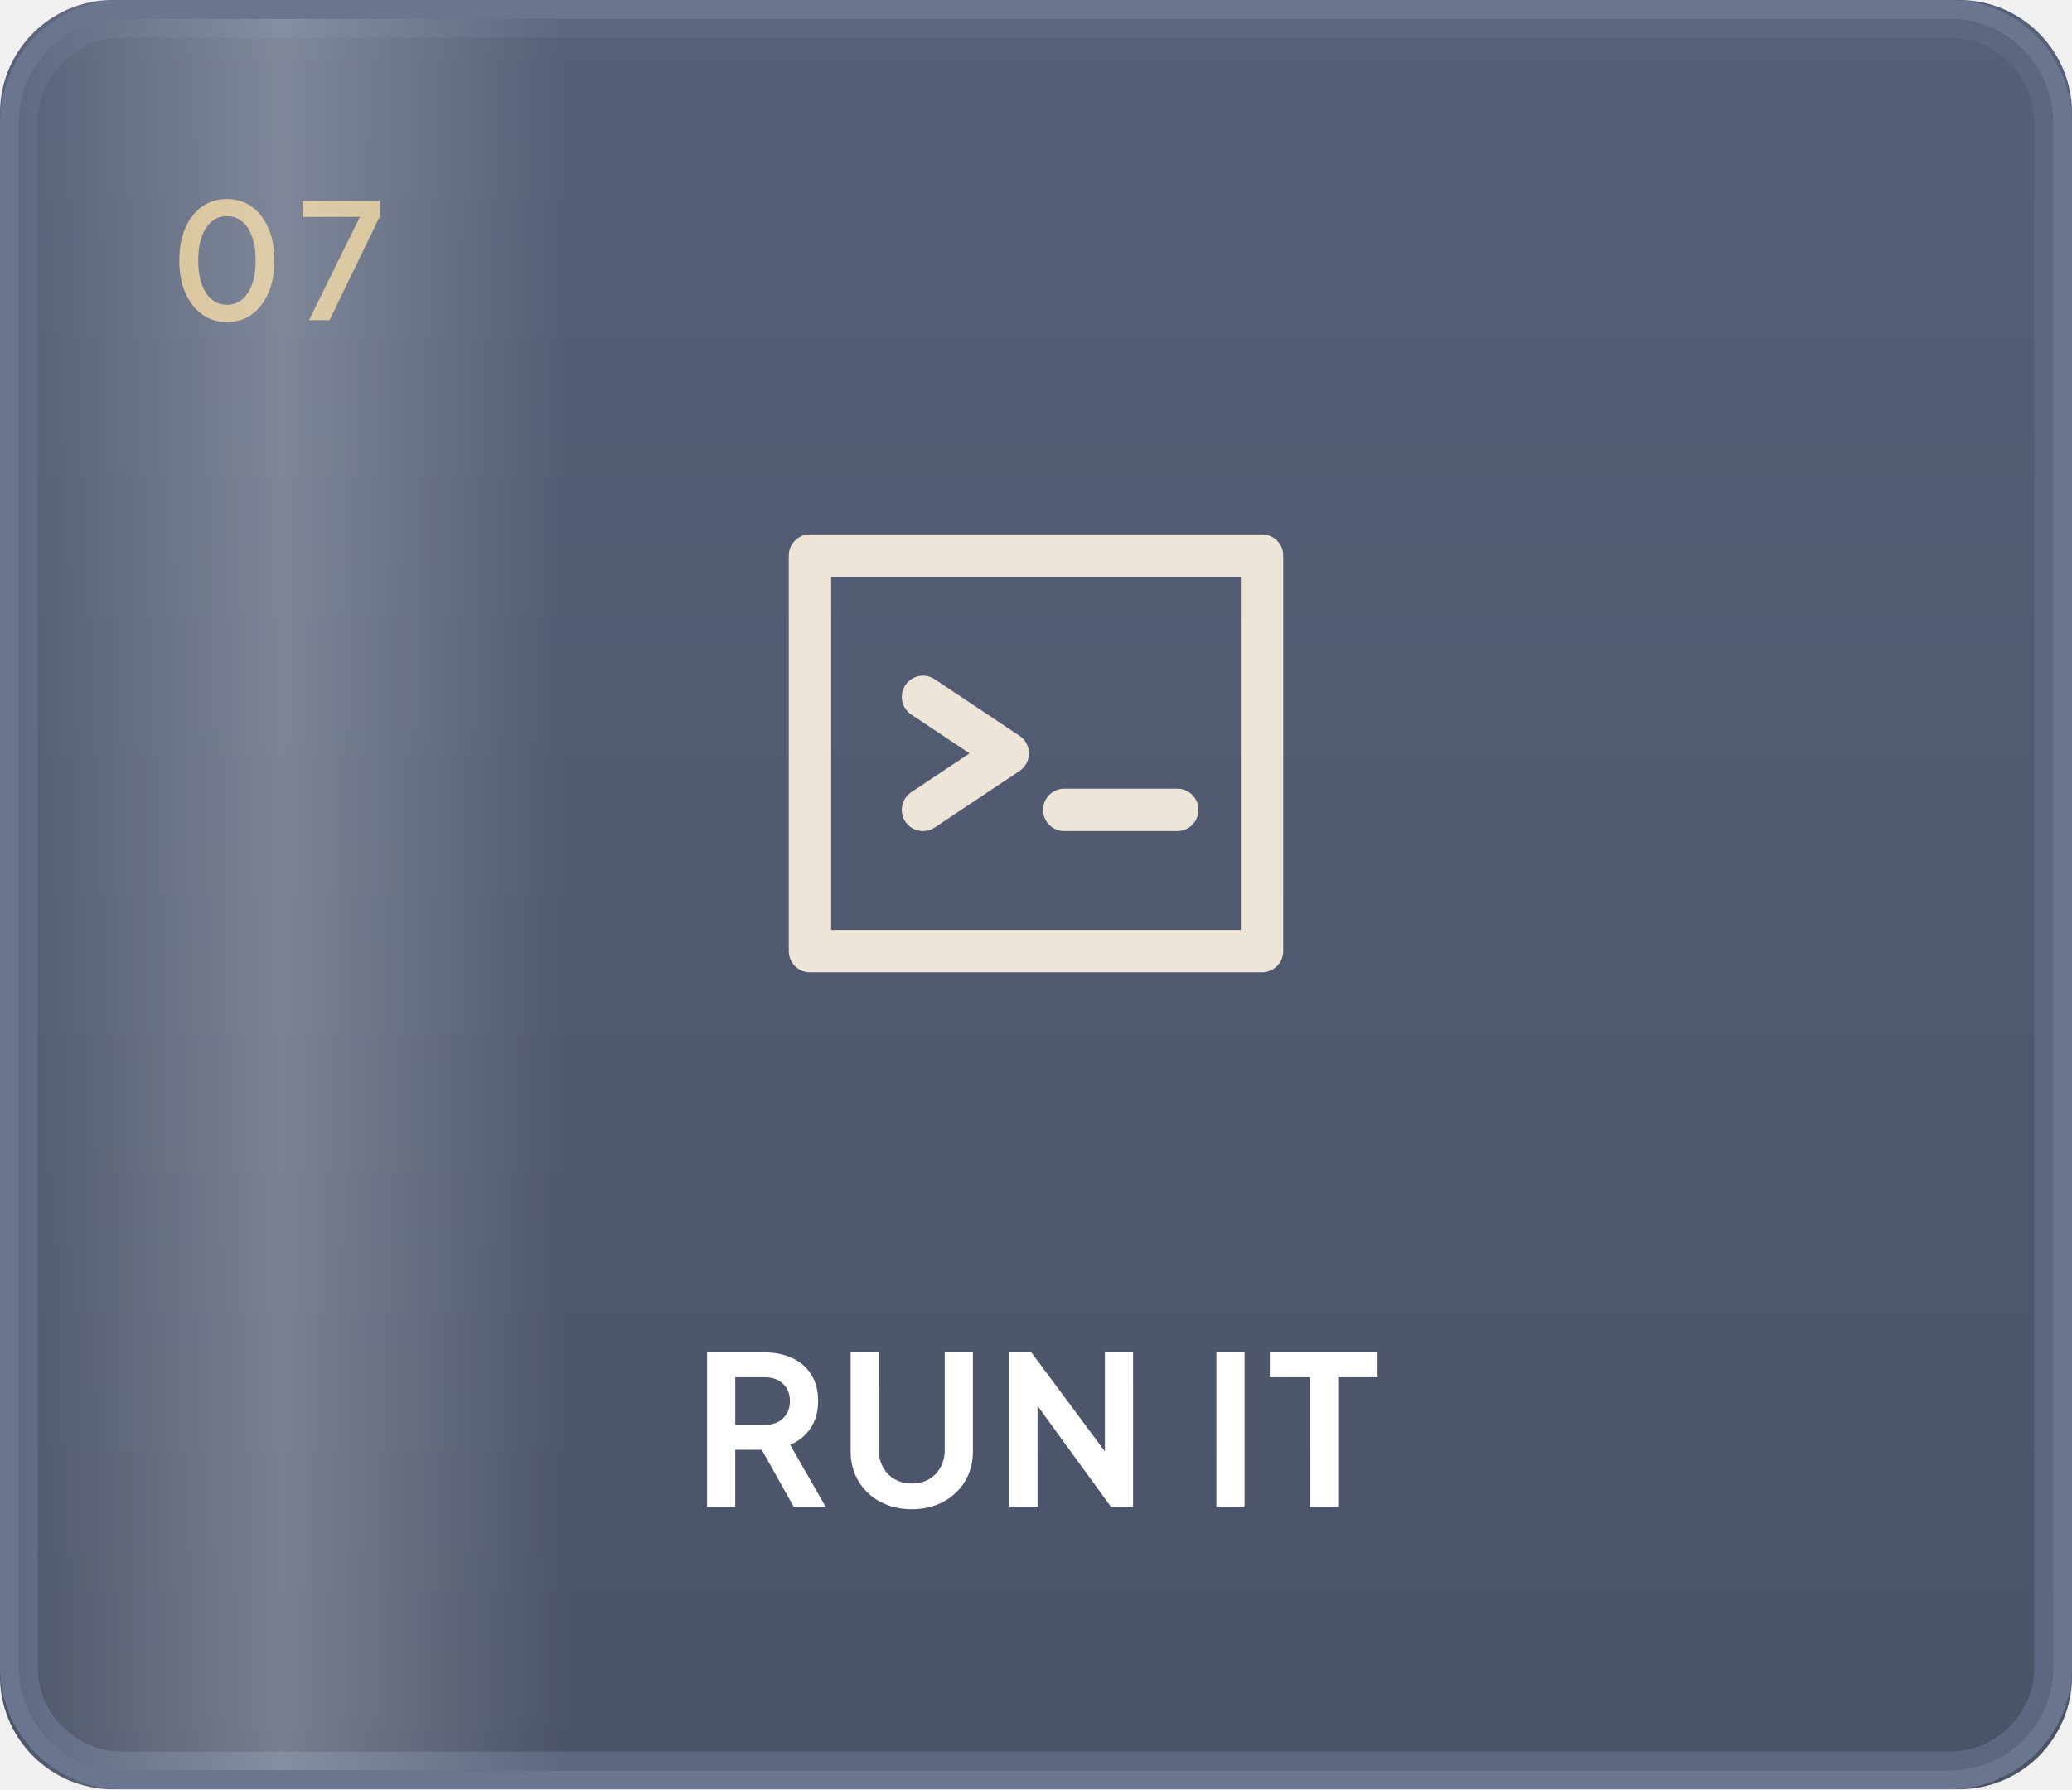
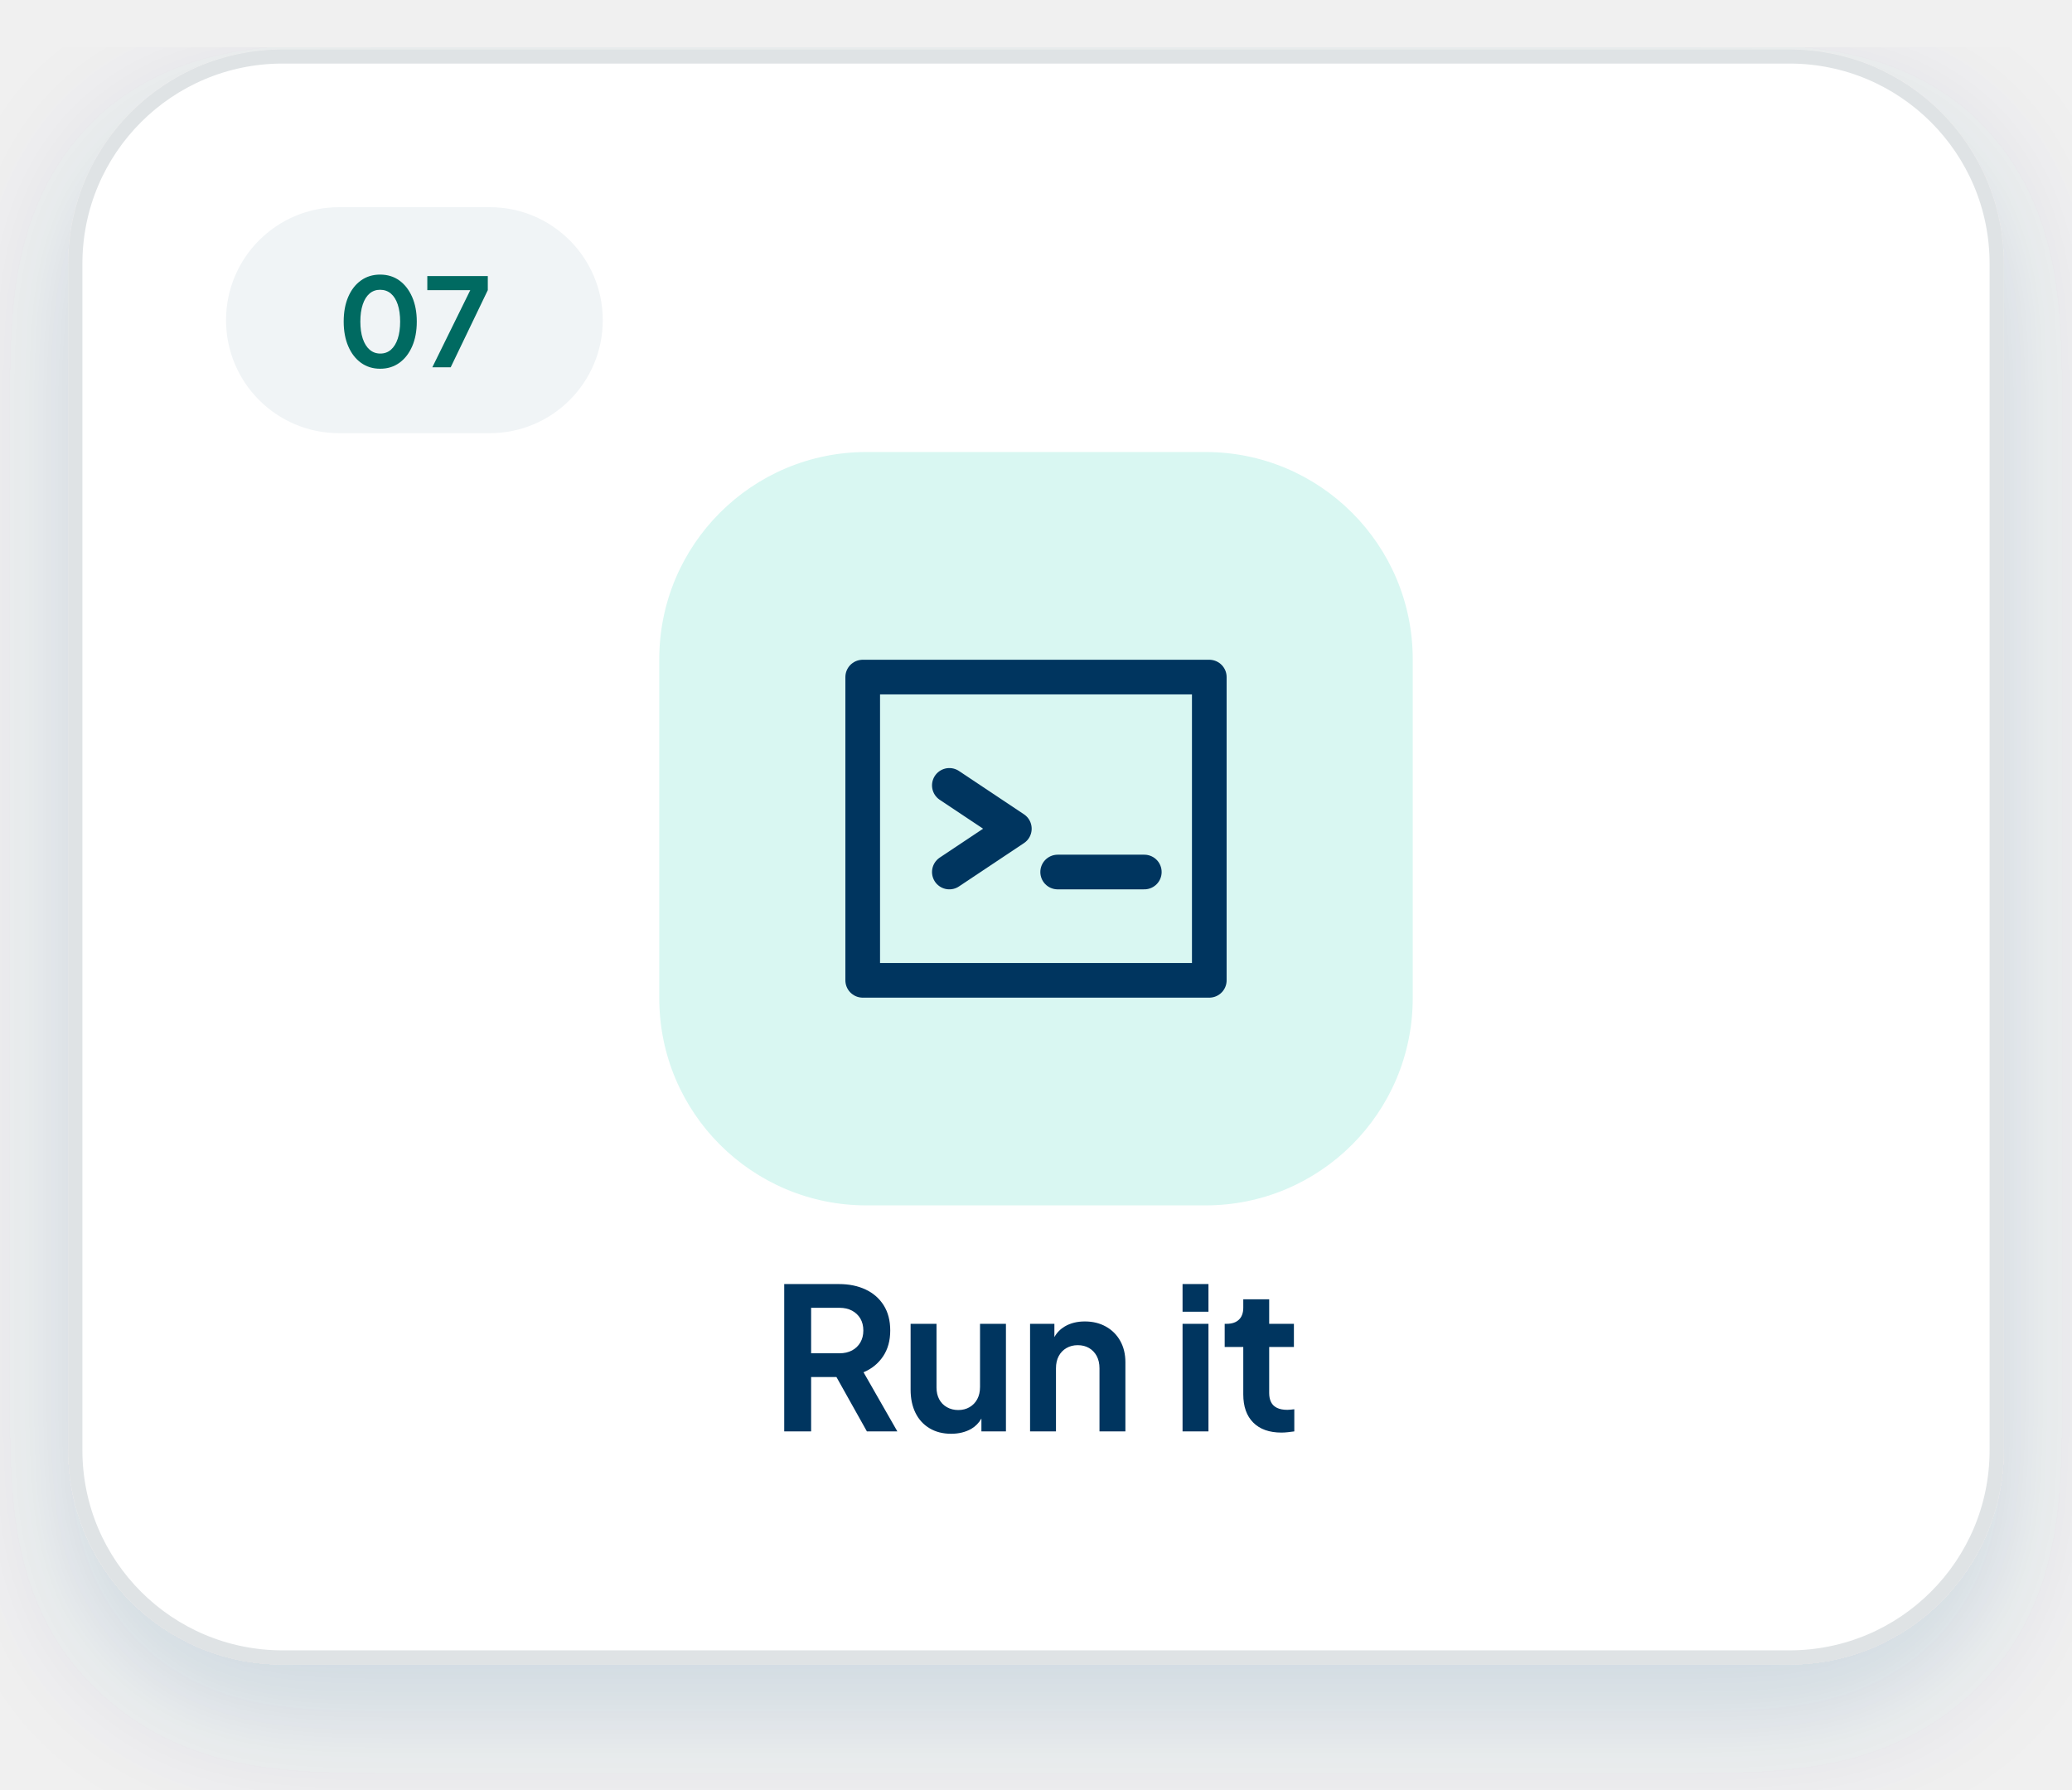
- <svg xmlns="http://www.w3.org/2000/svg" width="220" height="190" viewBox="0 0 220 190" role="img" aria-label="Menu tile 7: Run It">
+ <svg xmlns="http://www.w3.org/2000/svg" width="220" height="190" viewBox="0 0 220 190" role="img" aria-label="Menu tile 7: Run it">
  <defs>
    <linearGradient id="goldE" x1="0" y1="0" x2="0" y2="1">
-       <stop offset="0" stop-color="#efe6cf" />
-       <stop offset=".55" stop-color="#d3bc8d" />
-       <stop offset="1" stop-color="#8c7a52" />
+       <stop offset="0" stop-color="#c9fbf4" />
+       <stop offset=".55" stop-color="#86f2e4" />
+       <stop offset="1" stop-color="#006a61" />
    </linearGradient>
    <linearGradient id="goldH" x1="0" y1="0" x2="1" y2="0">
-       <stop offset="0" stop-color="#8c7a52" />
-       <stop offset=".25" stop-color="#efe6cf" />
-       <stop offset=".5" stop-color="#d3bc8d" />
-       <stop offset=".75" stop-color="#efe6cf" />
-       <stop offset="1" stop-color="#8c7a52" />
+       <stop offset="0" stop-color="#006a61" />
+       <stop offset=".25" stop-color="#c9fbf4" />
+       <stop offset=".5" stop-color="#86f2e4" />
+       <stop offset=".75" stop-color="#c9fbf4" />
+       <stop offset="1" stop-color="#006a61" />
    </linearGradient>
    <linearGradient id="cream" x1="0" y1="0" x2="0" y2="1">
-       <stop offset="0" stop-color="#fbf6ea" />
-       <stop offset="1" stop-color="#ece5d8" />
+       <stop offset="0" stop-color="#ffffff" />
+       <stop offset="1" stop-color="#eaf3fb" />
    </linearGradient>
    <linearGradient id="shine" x1="0" x2="1">
      <stop offset="0" stop-color="#fff" stop-opacity="0" />
      <stop offset=".5" stop-color="#fff" stop-opacity=".5" />
      <stop offset="1" stop-color="#fff" stop-opacity="0" />
    </linearGradient>
-     <clipPath id="c">
-       <rect width="220" height="190" rx="12" />
-     </clipPath>
-     <linearGradient id="tg" x1="0" y1="0" x2="0" y2="1">
-       <stop offset="0" stop-color="#566079" />
-       <stop offset="1" stop-color="#4b5367" />
+     <filter id="sf" x="-10%" y="-10%" width="120%" height="135%">
+       <feDropShadow dx="0" dy="5" stdDeviation="7" flood-color="#0f4c81" flood-opacity=".16" />
+     </filter>
+     <linearGradient id="hg" x1="0" y1="0" x2="1" y2="1">
+       <stop offset="0" stop-color="#00355f" />
+       <stop offset=".55" stop-color="#0f4c81" />
+       <stop offset="1" stop-color="#006a61" />
+     </linearGradient>
+     <linearGradient id="mg" x1="0" y1="0" x2="1" y2="0">
+       <stop offset="0" stop-color="#86f2e4" />
+       <stop offset="1" stop-color="#006a61" />
+     </linearGradient>
+     <linearGradient id="sw" x1="0" x2="1">
+       <stop offset="0" stop-color="#fff" stop-opacity="0" />
+       <stop offset=".5" stop-color="#fff" stop-opacity=".35" />
+       <stop offset="1" stop-color="#fff" stop-opacity="0" />
    </linearGradient>
  </defs>
-   <style>.tw{animation:tw ease-in-out infinite;transform-box:fill-box;transform-origin:center}@keyframes tw{0%,100%{opacity:0;transform:scale(0)}50%{opacity:1;transform:scale(1) rotate(90deg)}}@media (prefers-reduced-motion:reduce){*{animation:none!important}}.hl{animation:hl 18.0s ease-in-out infinite}@keyframes hl{0%,61.11%{opacity:0}63.89%,69.44%{opacity:1}72.22%,100%{opacity:0}}
- .ib{animation:ib 18.0s ease-in-out infinite;transform-box:fill-box;transform-origin:center}@keyframes ib{0%,61.11%{transform:translateY(0) scale(1)}63.89%,69.44%{transform:translateY(-6px) scale(1.12)}72.22%,100%{transform:translateY(0) scale(1)}}
- .sh{animation:sh 18.0s ease-in-out infinite}@keyframes sh{0%,61.11%{transform:translateX(-120px) skewX(-18deg)}69.44%,100%{transform:translateX(360px) skewX(-18deg)}}
- .ib2{animation:fl 3.2s ease-in-out infinite alternate}@keyframes fl{to{transform:translateY(-3px)}}</style>
-   <g clip-path="url(#c)">
-     <rect width="220" height="190" fill="url(#tg)" />
-     <rect x="3" y="3" width="214" height="184" rx="10" fill="none" stroke="#5d6781" stroke-width="2" />
-     <rect width="220" height="190" fill="#f2e9cf" class="hl" style="opacity:0" />
-     <path d="M24.103 34.204Q22.59 34.204 21.451 33.38Q20.312 32.555 19.675 31.084Q19.037 29.614 19.037 27.659Q19.037 25.687 19.675 24.225Q20.312 22.763 21.443 21.947Q22.573 21.131 24.086 21.131Q25.599 21.131 26.73 21.947Q27.86 22.763 28.498 24.233Q29.135 25.704 29.135 27.659Q29.135 29.614 28.506 31.084Q27.877 32.555 26.747 33.38Q25.616 34.204 24.103 34.204ZM24.103 32.368Q25.038 32.368 25.718 31.79Q26.398 31.212 26.772 30.158Q27.146 29.104 27.146 27.659Q27.146 26.214 26.772 25.16Q26.398 24.106 25.718 23.528Q25.038 22.95 24.086 22.95Q23.151 22.95 22.471 23.528Q21.791 24.106 21.417 25.16Q21.043 26.214 21.043 27.659Q21.043 29.087 21.417 30.149Q21.791 31.212 22.48 31.79Q23.168 32.368 24.103 32.368ZM32.807 34.0 38.213 23.035H32.127V21.335H40.304V23.035L34.983 34.0Z" fill="#d3bc8d" />
-     <g class="ib2">
-       <g class="ib">
-         <g transform="translate(74.0 44)">
-           <g transform="translate(0 0) scale(3.0)">
-             <path d="M4 5h16v14H4zM8 10l3 2-3 2M13 14h4" fill="none" stroke="#ece5d8" stroke-width="1.5" stroke-linecap="round" stroke-linejoin="round" />
-           </g>
+   <style>.tw{animation:tw ease-in-out infinite;transform-box:fill-box;transform-origin:center}@keyframes tw{0%,100%{opacity:0;transform:scale(0)}50%{opacity:1;transform:scale(1) rotate(90deg)}}@media (prefers-reduced-motion:reduce){*{animation:none!important}}.hl{animation:hl 18.0s ease-in-out infinite}@keyframes hl{0%,61.11%{opacity:0}63.89%,69.44%{opacity:1}72.22%,100%{opacity:0}}.fl{animation:fl 3.2s ease-in-out infinite alternate}@keyframes fl{to{transform:translateY(-4px)}}</style>
+   <rect class="" x="8" y="6" width="204" height="170" rx="22" fill="#ffffff" stroke="#dfe3e5" stroke-width="1.5" filter="url(#sf)" />
+   <g transform="translate(76.0 8)" />
+   <rect x="24" y="22" width="40" height="24" rx="12" fill="#f0f4f6" />
+   <path d="M40.366 39.156Q39.209 39.156 38.338 38.532Q37.468 37.908 36.98 36.777Q36.492 35.646 36.492 34.151Q36.492 32.643 36.974 31.525Q37.454 30.407 38.325 29.783Q39.197 29.159 40.353 29.159Q41.536 29.159 42.401 29.783Q43.265 30.407 43.759 31.532Q44.253 32.656 44.253 34.151Q44.253 35.646 43.766 36.77Q43.278 37.895 42.407 38.526Q41.536 39.156 40.366 39.156ZM40.38 37.544Q41.042 37.544 41.51 37.135Q41.978 36.725 42.232 35.965Q42.486 35.204 42.486 34.151Q42.486 33.098 42.232 32.337Q41.978 31.577 41.504 31.174Q41.029 30.771 40.353 30.771Q39.703 30.771 39.236 31.174Q38.767 31.577 38.514 32.337Q38.261 33.098 38.261 34.151Q38.261 35.191 38.514 35.952Q38.767 36.712 39.242 37.128Q39.716 37.544 40.38 37.544ZM45.904 39.0 49.934 30.81H45.371V29.315H51.793V30.81L47.855 39.0Z" fill="#006a61" />
+   <g class="fl">
+     <g transform="translate(110.0 88)">
+       <g transform="translate(0 0)">
+         <rect x="-40.0" y="-40.0" width="80" height="80" rx="22" fill="#d9f7f2" />
+         <g transform="translate(-27.6 -27.6) scale(2.3)">
+           <path d="M4 5h16v14H4zM8 10l3 2-3 2M13 14h4" fill="none" stroke="#00355f" stroke-width="1.6" stroke-linecap="round" stroke-linejoin="round" />
        </g>
      </g>
    </g>
-     <path d="M75.075 160.0V143.61H81.169Q82.841 143.61 84.128 144.215Q85.415 144.82 86.141 145.975Q86.867 147.13 86.867 148.78Q86.867 150.474 86.064 151.662Q85.261 152.85 83.897 153.422L87.659 160.0H84.271L80.883 153.95H78.067V160.0ZM78.067 151.31H81.213Q82.027 151.31 82.621 150.991Q83.215 150.672 83.545 150.1Q83.875 149.528 83.875 148.78Q83.875 148.01 83.545 147.449Q83.215 146.888 82.621 146.569Q82.027 146.25 81.213 146.25H78.067ZM96.811 160.264Q94.919 160.264 93.456 159.472Q91.993 158.68 91.157 157.294Q90.321 155.908 90.321 154.148V143.61H93.313V153.994Q93.313 155.006 93.764 155.82Q94.215 156.634 95.007 157.085Q95.799 157.536 96.811 157.536Q97.845 157.536 98.626 157.085Q99.407 156.634 99.858 155.82Q100.309 155.006 100.309 153.994V143.61H103.301V154.148Q103.301 155.908 102.465 157.294Q101.629 158.68 100.166 159.472Q98.703 160.264 96.811 160.264ZM107.173 160.0V143.61H109.505L117.315 154.126V143.61H120.307V160.0H117.953L110.165 149.286V160.0ZM129.151 160.0V143.61H132.143V160.0ZM139.073 160.0V146.25H134.827V143.61H146.267V146.25H142.087V160.0Z" fill="#ffffff" />
-     <g class="hl" style="opacity:0">
-       <rect width="220" height="190" fill="#f2e9cf" />
-       <g transform="translate(74.0 44)">
-         <g transform="translate(0 0) scale(3.0)">
-           <path d="M4 5h16v14H4zM8 10l3 2-3 2M13 14h4" fill="none" stroke="#3b4255" stroke-width="1.5" stroke-linecap="round" stroke-linejoin="round" />
+   </g>
+   <path d="M83.267 152.0V136.355H89.084Q90.68 136.355 91.909 136.933Q93.137 137.51 93.83 138.613Q94.523 139.715 94.523 141.29Q94.523 142.907 93.756 144.041Q92.99 145.175 91.688 145.721L95.279 152.0H92.045L88.811 146.225H86.123V152.0ZM86.123 143.705H89.126Q89.903 143.705 90.47 143.401Q91.037 143.096 91.352 142.55Q91.667 142.004 91.667 141.29Q91.667 140.555 91.352 140.019Q91.037 139.484 90.47 139.18Q89.903 138.875 89.126 138.875H86.123ZM100.991 152.252Q99.668 152.252 98.691 151.664Q97.715 151.076 97.2 150.026Q96.686 148.976 96.686 147.569V140.576H99.437V147.338Q99.437 148.052 99.72 148.587Q100.004 149.123 100.539 149.428Q101.075 149.732 101.747 149.732Q102.419 149.732 102.944 149.428Q103.469 149.123 103.763 148.577Q104.057 148.031 104.057 147.275V140.576H106.808V152.0H104.204V150.635Q103.805 151.328 103.133 151.727Q102.209 152.252 100.991 152.252ZM109.37 152.0V140.576H111.953V141.983Q112.352 141.269 113.066 140.849Q113.969 140.324 115.187 140.324Q116.447 140.324 117.424 140.87Q118.4 141.416 118.946 142.392Q119.492 143.369 119.492 144.65V152.0H116.741V145.301Q116.741 144.545 116.447 143.999Q116.153 143.453 115.638 143.149Q115.124 142.844 114.431 142.844Q113.759 142.844 113.234 143.149Q112.709 143.453 112.415 143.999Q112.121 144.545 112.121 145.301V152.0ZM125.561 152.0V140.576H128.312V152.0ZM125.561 139.295V136.355H128.312V139.295ZM136.061 152.126Q134.129 152.126 133.069 151.065Q132.008 150.005 132.008 148.073V143.033H130.034V140.576H130.244Q131.084 140.576 131.546 140.135Q132.008 139.694 132.008 138.854V137.972H134.759V140.576H137.384V143.033H134.759V147.926Q134.759 148.493 134.959 148.892Q135.158 149.291 135.589 149.501Q136.019 149.711 136.691 149.711Q136.838 149.711 137.037 149.69Q137.237 149.669 137.426 149.648V152.0Q137.132 152.042 136.754 152.084Q136.376 152.126 136.061 152.126Z" fill="#00355f" />
+   <g class="hl" style="opacity:0">
+     <rect x="8" y="6" width="204" height="170" rx="22" fill="url(#hg)" />
+     <rect x="24" y="22" width="40" height="24" rx="12" fill="#ffffff33" />
+     <path d="M40.366 39.156Q39.209 39.156 38.338 38.532Q37.468 37.908 36.98 36.777Q36.492 35.646 36.492 34.151Q36.492 32.643 36.974 31.525Q37.454 30.407 38.325 29.783Q39.197 29.159 40.353 29.159Q41.536 29.159 42.401 29.783Q43.265 30.407 43.759 31.532Q44.253 32.656 44.253 34.151Q44.253 35.646 43.766 36.77Q43.278 37.895 42.407 38.526Q41.536 39.156 40.366 39.156ZM40.38 37.544Q41.042 37.544 41.51 37.135Q41.978 36.725 42.232 35.965Q42.486 35.204 42.486 34.151Q42.486 33.098 42.232 32.337Q41.978 31.577 41.504 31.174Q41.029 30.771 40.353 30.771Q39.703 30.771 39.236 31.174Q38.767 31.577 38.514 32.337Q38.261 33.098 38.261 34.151Q38.261 35.191 38.514 35.952Q38.767 36.712 39.242 37.128Q39.716 37.544 40.38 37.544ZM45.904 39.0 49.934 30.81H45.371V29.315H51.793V30.81L47.855 39.0Z" fill="#ffffff" />
+     <g transform="translate(110.0 88)">
+       <g transform="translate(0 0)">
+         <rect x="-40.0" y="-40.0" width="80" height="80" rx="22" fill="#ffffff2e" />
+         <g transform="translate(-27.6 -27.6) scale(2.3)">
+           <path d="M4 5h16v14H4zM8 10l3 2-3 2M13 14h4" fill="none" stroke="#ffffff" stroke-width="1.6" stroke-linecap="round" stroke-linejoin="round" />
        </g>
      </g>
-       <path d="M75.075 160.0V143.61H81.169Q82.841 143.61 84.128 144.215Q85.415 144.82 86.141 145.975Q86.867 147.13 86.867 148.78Q86.867 150.474 86.064 151.662Q85.261 152.85 83.897 153.422L87.659 160.0H84.271L80.883 153.95H78.067V160.0ZM78.067 151.31H81.213Q82.027 151.31 82.621 150.991Q83.215 150.672 83.545 150.1Q83.875 149.528 83.875 148.78Q83.875 148.01 83.545 147.449Q83.215 146.888 82.621 146.569Q82.027 146.25 81.213 146.25H78.067ZM96.811 160.264Q94.919 160.264 93.456 159.472Q91.993 158.68 91.157 157.294Q90.321 155.908 90.321 154.148V143.61H93.313V153.994Q93.313 155.006 93.764 155.82Q94.215 156.634 95.007 157.085Q95.799 157.536 96.811 157.536Q97.845 157.536 98.626 157.085Q99.407 156.634 99.858 155.82Q100.309 155.006 100.309 153.994V143.61H103.301V154.148Q103.301 155.908 102.465 157.294Q101.629 158.68 100.166 159.472Q98.703 160.264 96.811 160.264ZM107.173 160.0V143.61H109.505L117.315 154.126V143.61H120.307V160.0H117.953L110.165 149.286V160.0ZM129.151 160.0V143.61H132.143V160.0ZM139.073 160.0V146.25H134.827V143.61H146.267V146.25H142.087V160.0Z" fill="#2d3140" />
-       <path d="M24.103 34.204Q22.59 34.204 21.451 33.38Q20.312 32.555 19.675 31.084Q19.037 29.614 19.037 27.659Q19.037 25.687 19.675 24.225Q20.312 22.763 21.443 21.947Q22.573 21.131 24.086 21.131Q25.599 21.131 26.73 21.947Q27.86 22.763 28.498 24.233Q29.135 25.704 29.135 27.659Q29.135 29.614 28.506 31.084Q27.877 32.555 26.747 33.38Q25.616 34.204 24.103 34.204ZM24.103 32.368Q25.038 32.368 25.718 31.79Q26.398 31.212 26.772 30.158Q27.146 29.104 27.146 27.659Q27.146 26.214 26.772 25.16Q26.398 24.106 25.718 23.528Q25.038 22.95 24.086 22.95Q23.151 22.95 22.471 23.528Q21.791 24.106 21.417 25.16Q21.043 26.214 21.043 27.659Q21.043 29.087 21.417 30.149Q21.791 31.212 22.48 31.79Q23.168 32.368 24.103 32.368ZM32.807 34.0 38.213 23.035H32.127V21.335H40.304V23.035L34.983 34.0Z" fill="#8c7a52" />
    </g>
-     <rect class="sh" x="0" y="-10" width="60" height="210" fill="url(#shine)" opacity=".5" />
+     <path d="M83.267 152.0V136.355H89.084Q90.68 136.355 91.909 136.933Q93.137 137.51 93.83 138.613Q94.523 139.715 94.523 141.29Q94.523 142.907 93.756 144.041Q92.99 145.175 91.688 145.721L95.279 152.0H92.045L88.811 146.225H86.123V152.0ZM86.123 143.705H89.126Q89.903 143.705 90.47 143.401Q91.037 143.096 91.352 142.55Q91.667 142.004 91.667 141.29Q91.667 140.555 91.352 140.019Q91.037 139.484 90.47 139.18Q89.903 138.875 89.126 138.875H86.123ZM100.991 152.252Q99.668 152.252 98.691 151.664Q97.715 151.076 97.2 150.026Q96.686 148.976 96.686 147.569V140.576H99.437V147.338Q99.437 148.052 99.72 148.587Q100.004 149.123 100.539 149.428Q101.075 149.732 101.747 149.732Q102.419 149.732 102.944 149.428Q103.469 149.123 103.763 148.577Q104.057 148.031 104.057 147.275V140.576H106.808V152.0H104.204V150.635Q103.805 151.328 103.133 151.727Q102.209 152.252 100.991 152.252ZM109.37 152.0V140.576H111.953V141.983Q112.352 141.269 113.066 140.849Q113.969 140.324 115.187 140.324Q116.447 140.324 117.424 140.87Q118.4 141.416 118.946 142.392Q119.492 143.369 119.492 144.65V152.0H116.741V145.301Q116.741 144.545 116.447 143.999Q116.153 143.453 115.638 143.149Q115.124 142.844 114.431 142.844Q113.759 142.844 113.234 143.149Q112.709 143.453 112.415 143.999Q112.121 144.545 112.121 145.301V152.0ZM125.561 152.0V140.576H128.312V152.0ZM125.561 139.295V136.355H128.312V139.295ZM136.061 152.126Q134.129 152.126 133.069 151.065Q132.008 150.005 132.008 148.073V143.033H130.034V140.576H130.244Q131.084 140.576 131.546 140.135Q132.008 139.694 132.008 138.854V137.972H134.759V140.576H137.384V143.033H134.759V147.926Q134.759 148.493 134.959 148.892Q135.158 149.291 135.589 149.501Q136.019 149.711 136.691 149.711Q136.838 149.711 137.037 149.69Q137.237 149.669 137.426 149.648V152.0Q137.132 152.042 136.754 152.084Q136.376 152.126 136.061 152.126Z" fill="#ffffff" />
  </g>
-   <rect x="1" y="1" width="218" height="188" rx="12" fill="none" stroke="#6b7590" stroke-width="2" />
</svg>
